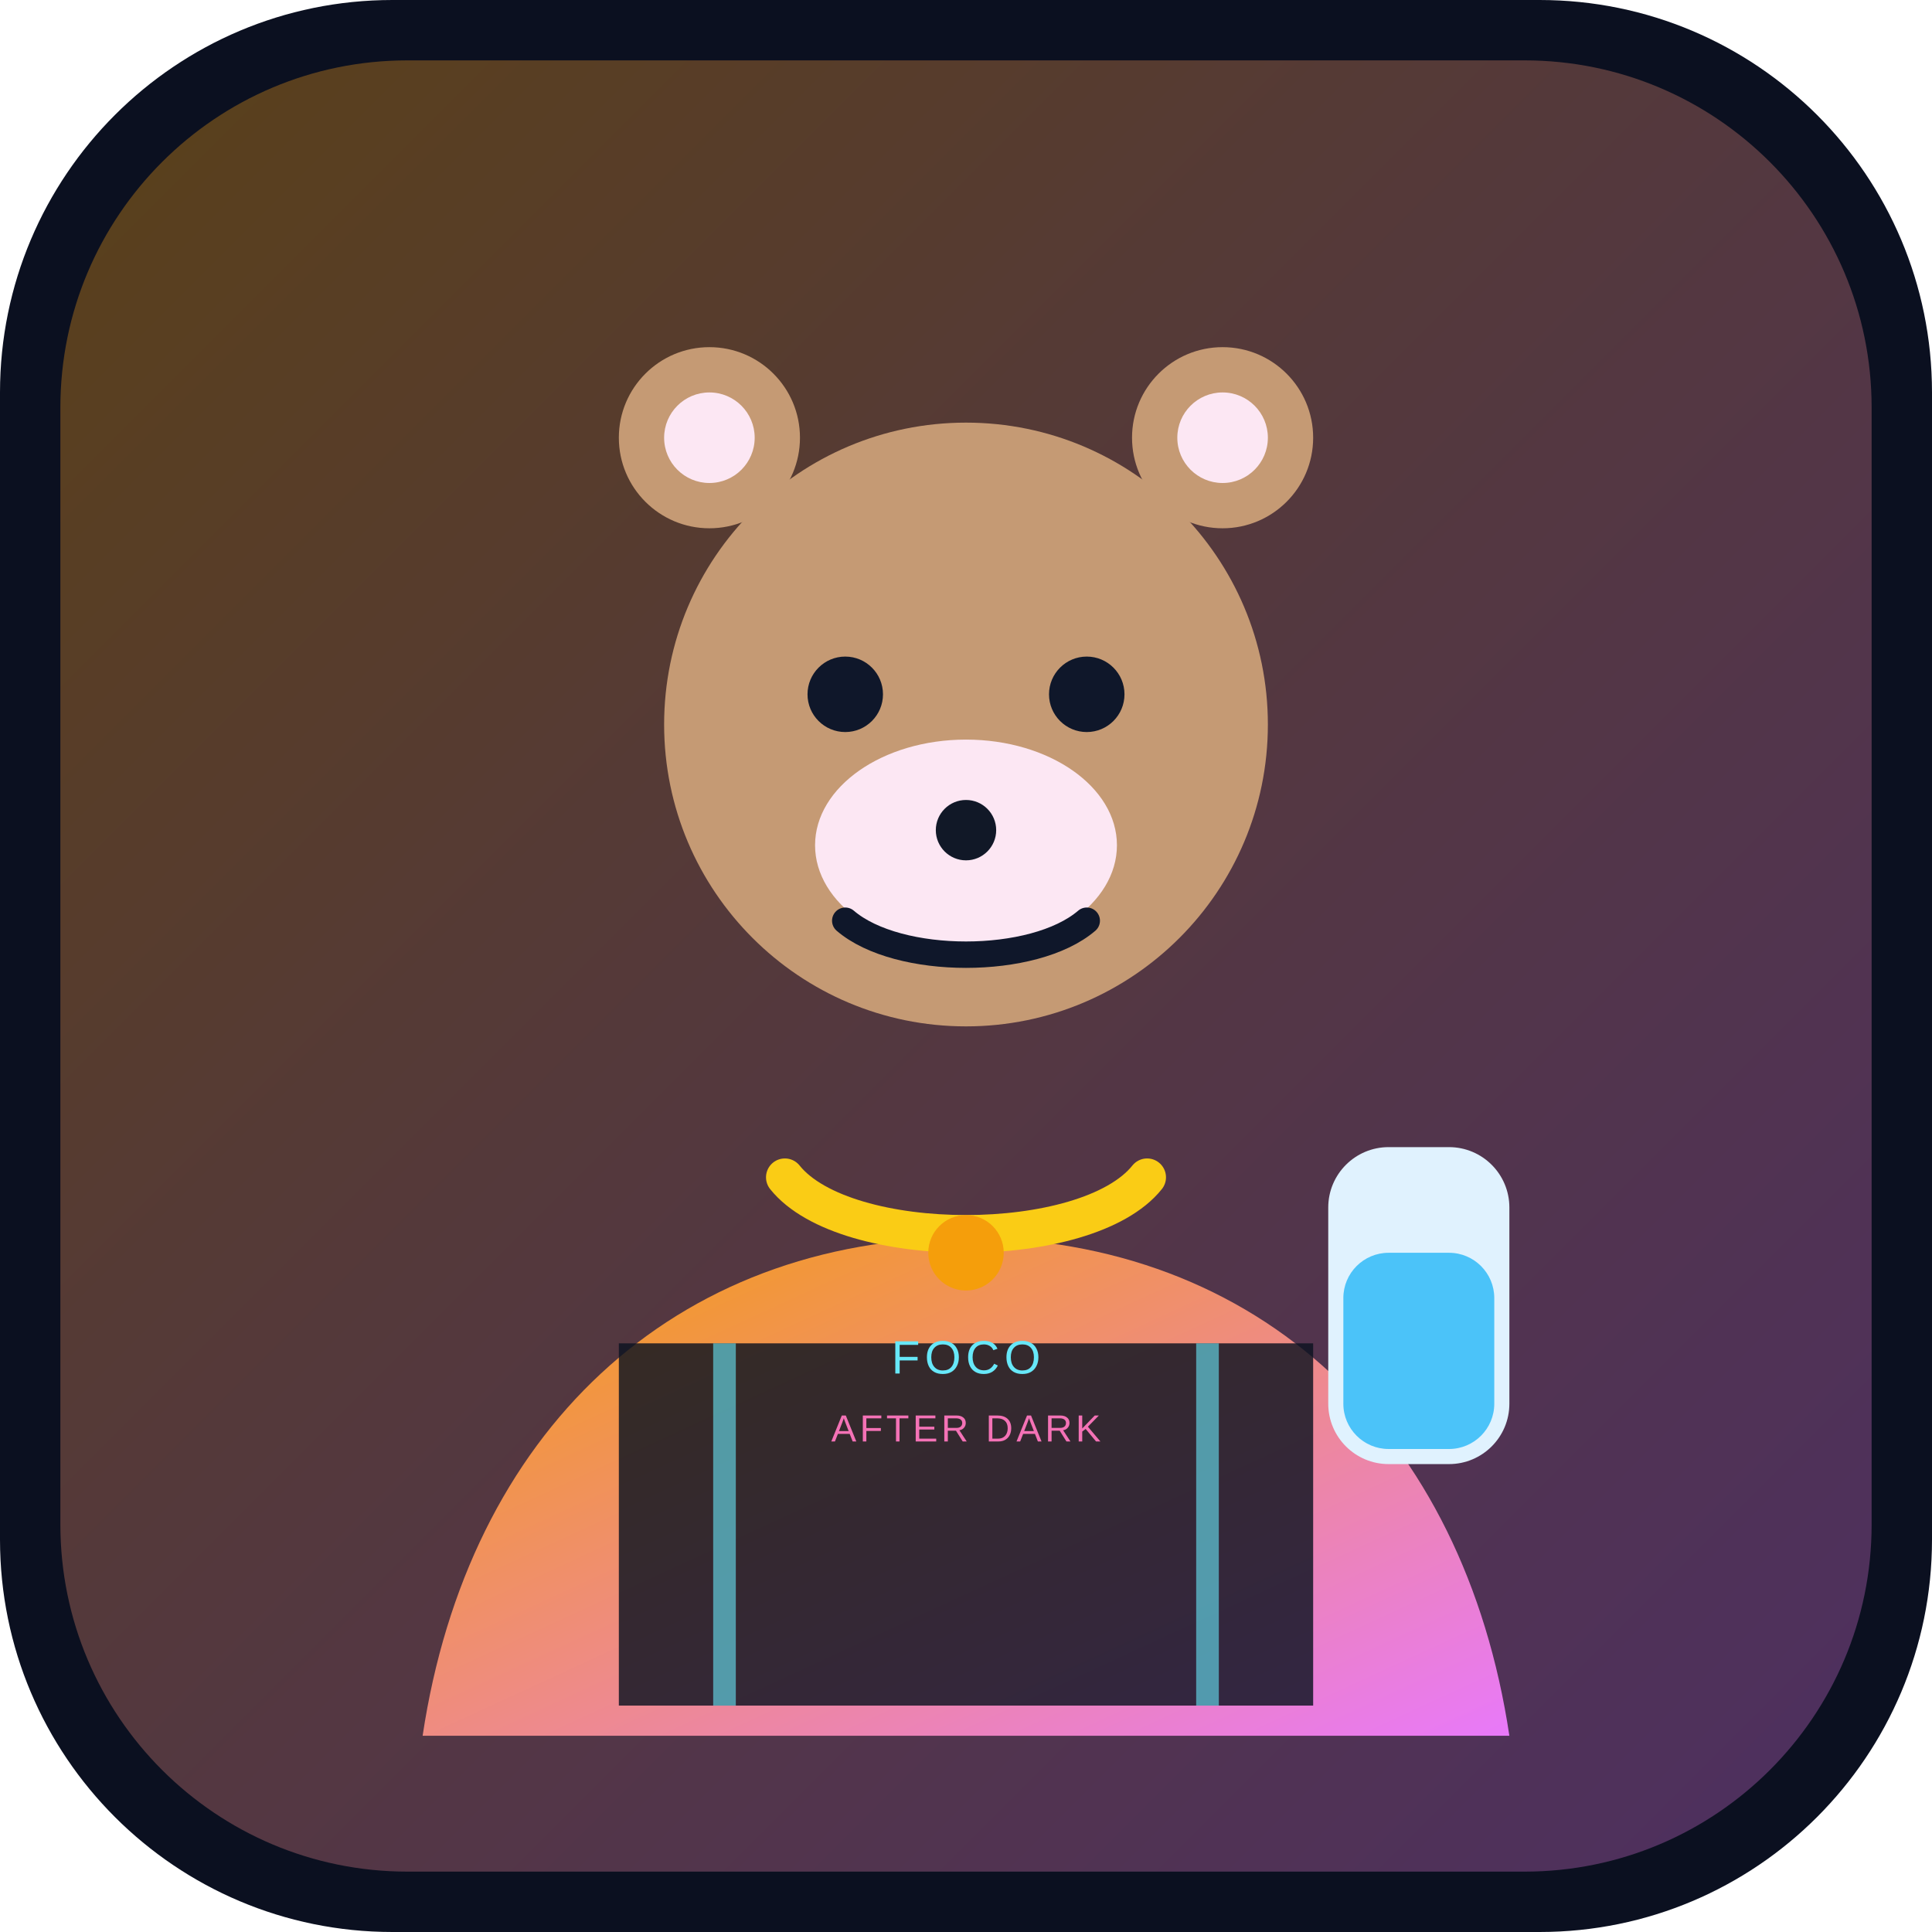
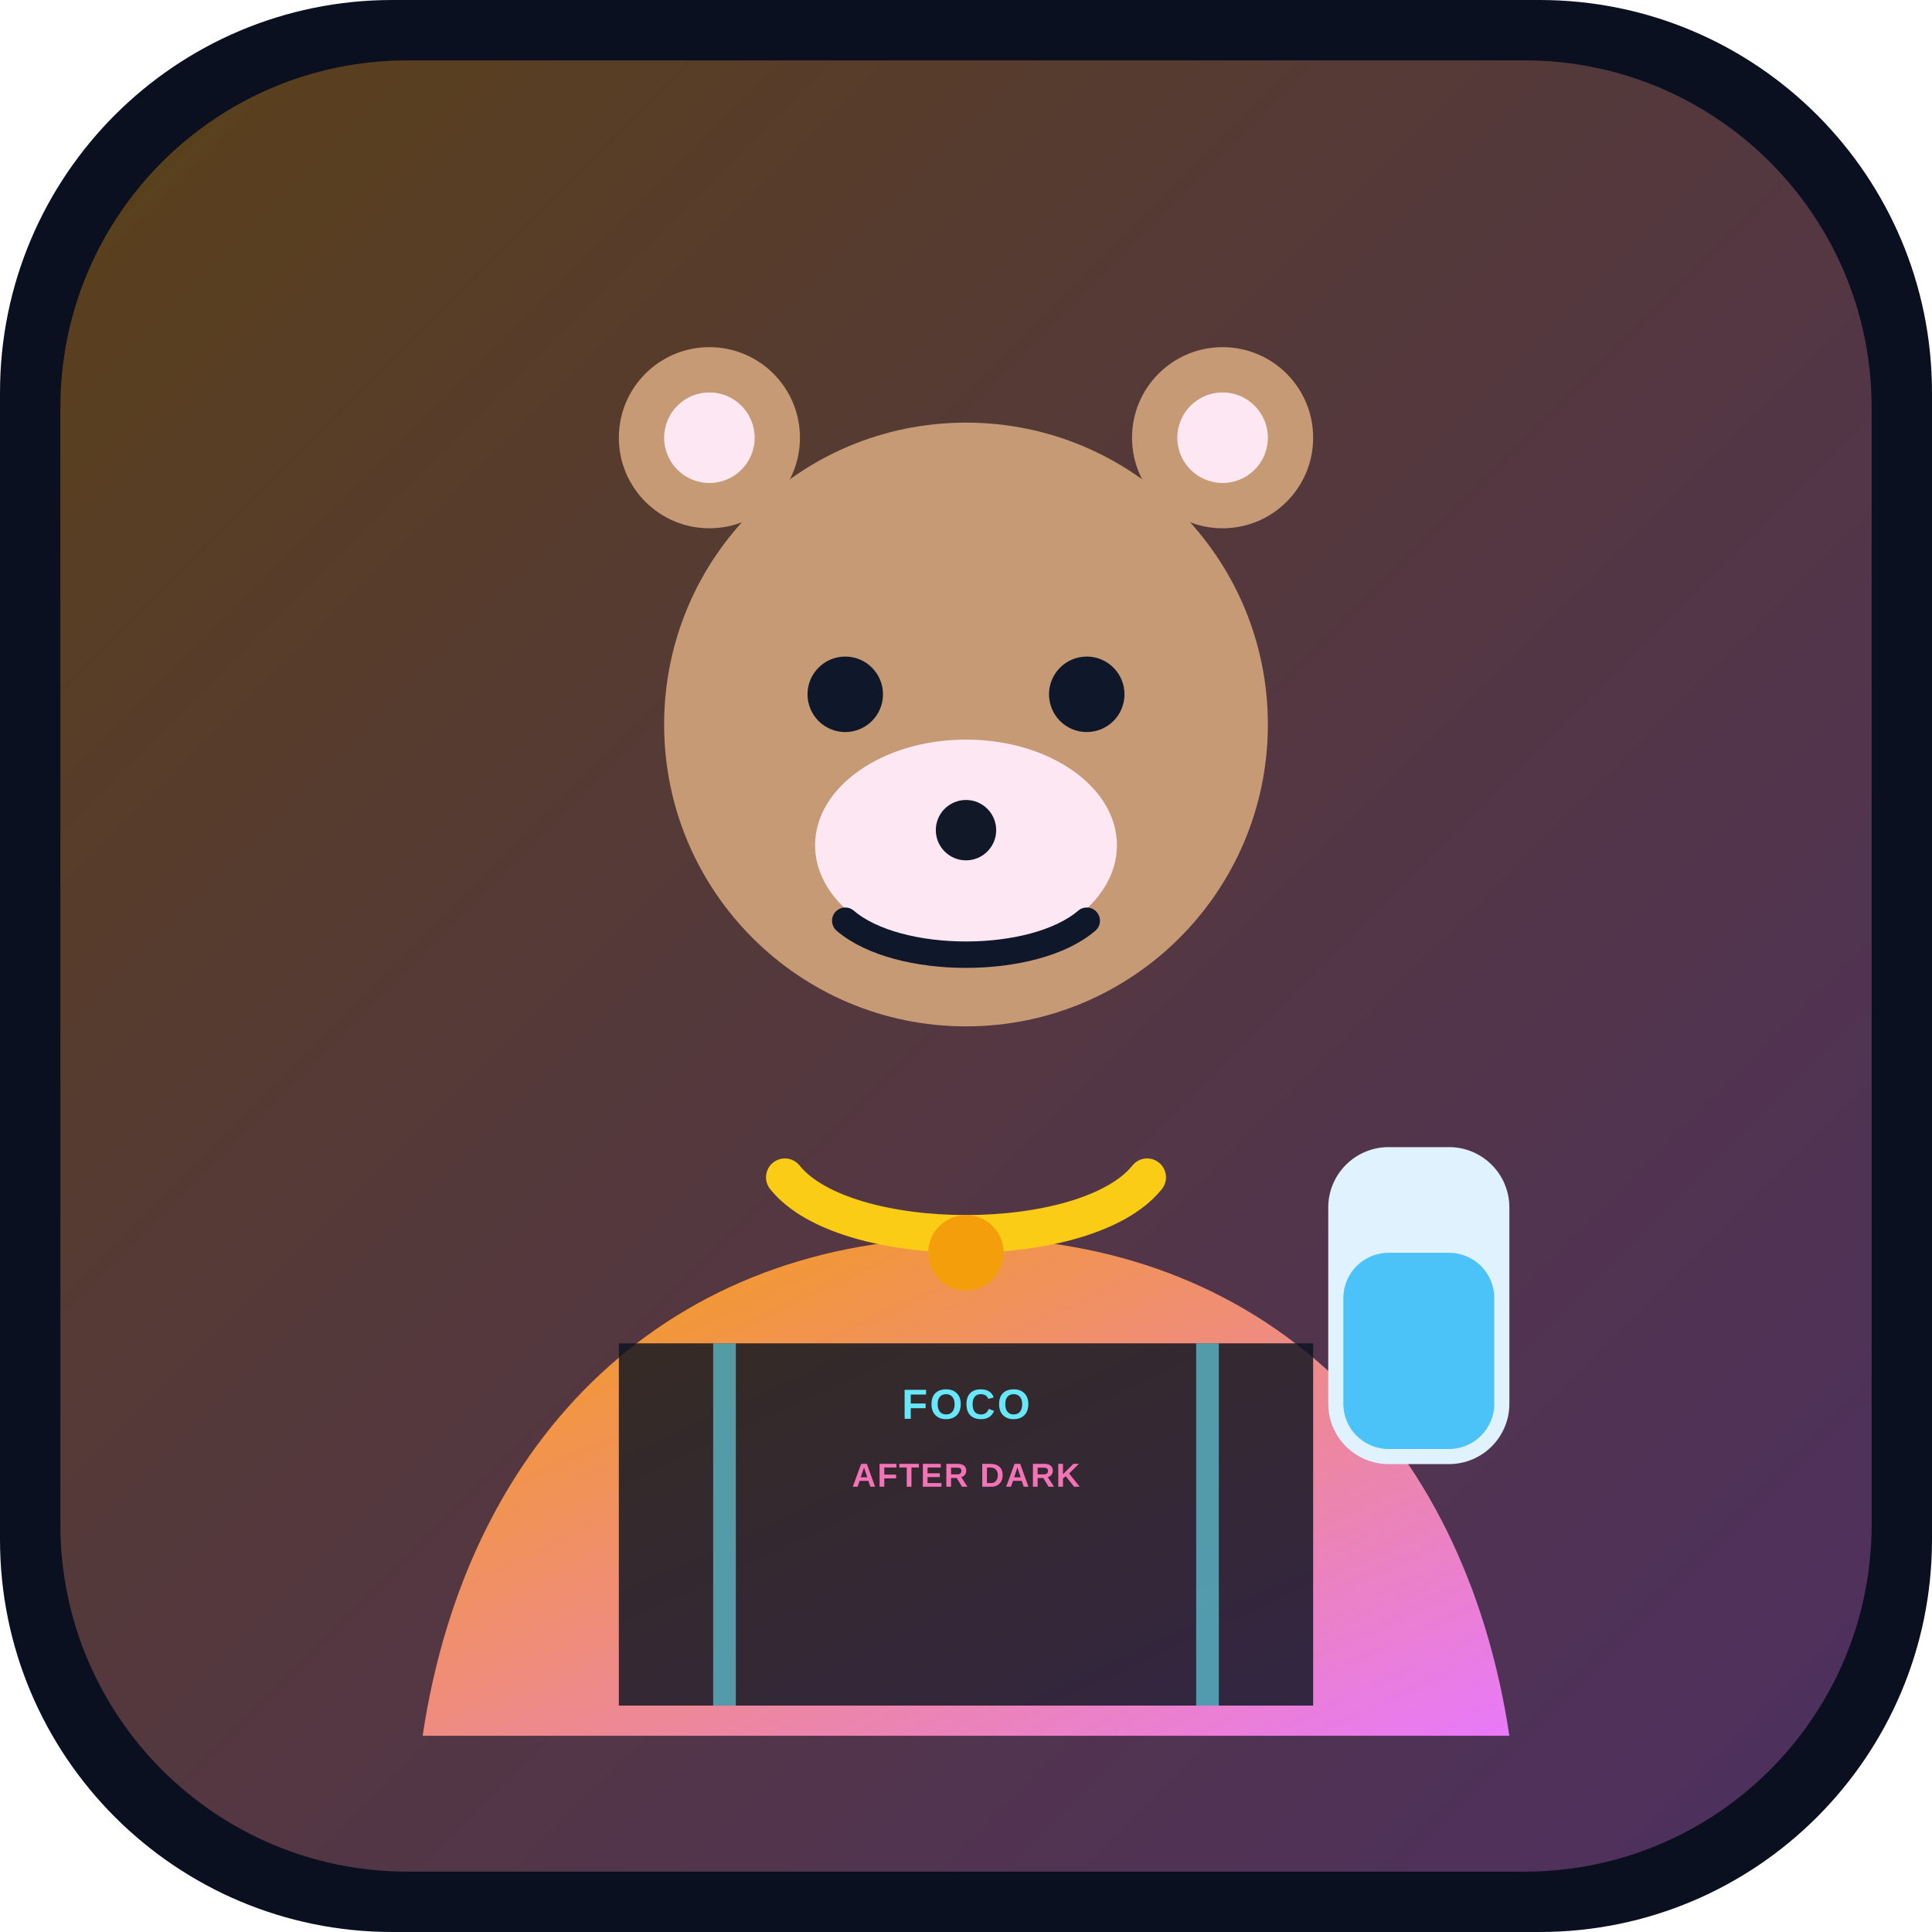
<svg xmlns="http://www.w3.org/2000/svg" viewBox="0 0 256 256" role="img" aria-label="Buzzed Bear">
  <defs>
    <linearGradient id="bg" x1="0" y1="0" x2="1" y2="1">
      <stop offset="0%" stop-color="#f59e0b" stop-opacity="0.34" />
      <stop offset="100%" stop-color="#e879f9" stop-opacity="0.30" />
    </linearGradient>
    <linearGradient id="shirt" x1="0" y1="0" x2="1" y2="1">
      <stop offset="0%" stop-color="#f59e0b" />
      <stop offset="100%" stop-color="#e879f9" />
    </linearGradient>
  </defs>
  <rect width="256" height="256" rx="52" fill="#0b1020" />
  <rect x="8" y="8" width="240" height="240" rx="46" fill="url(#bg)" />
  <circle cx="94" cy="58" r="12" fill="#c59a74" />
  <circle cx="162" cy="58" r="12" fill="#c59a74" />
  <circle cx="94" cy="58" r="6" fill="#fce7f3" />
  <circle cx="162" cy="58" r="6" fill="#fce7f3" />
  <circle cx="128" cy="96" r="40" fill="#c59a74" />
  <ellipse cx="128" cy="112" rx="20" ry="14" fill="#fce7f3" />
  <circle cx="112" cy="92" r="5" fill="#0f172a" />
  <circle cx="144" cy="92" r="5" fill="#0f172a" />
  <circle cx="128" cy="110" r="4" fill="#111827" />
  <path d="M112 122c7 6 25 6 32 0" fill="none" stroke="#0f172a" stroke-width="3.5" stroke-linecap="round" />
  <path d="M56 230c6-40 33-66 72-66s66 26 72 66" fill="url(#shirt)" />
  <path d="M82 178h92v48H82z" fill="#0b1220" opacity="0.82" />
  <path d="M96 178v48M160 178v48" stroke="#67e8f9" stroke-width="3" opacity="0.6" />
  <path d="M104 156c8 10 40 10 48 0" fill="none" stroke="#facc15" stroke-width="5" stroke-linecap="round" />
  <circle cx="128" cy="166" r="5" fill="#f59e0b" />
-   <text x="128" y="182" text-anchor="middle" font-family="Arial, sans-serif" font-size="6.2" fill="#67e8f9" letter-spacing="0.62">FOCO</text>
-   <text x="128" y="191" text-anchor="middle" font-family="Arial, sans-serif" font-size="5.0" fill="#f472b6" letter-spacing="0.45">AFTER DARK</text>
+   <text x="128" y="188" text-anchor="middle" font-family="Arial, sans-serif" font-size="5.6" font-weight="700" fill="#67e8f9" letter-spacing="0.28">FOCO</text>
+   <text x="128" y="197" text-anchor="middle" font-family="Arial, sans-serif" font-size="4.4" font-weight="700" fill="#f472b6" letter-spacing="0.18">AFTER DARK</text>
  <rect x="176" y="152" width="24" height="42" rx="8" fill="#e0f2fe" />
  <rect x="178" y="166" width="20" height="26" rx="6" fill="#38bdf8" opacity="0.88" />
</svg>
